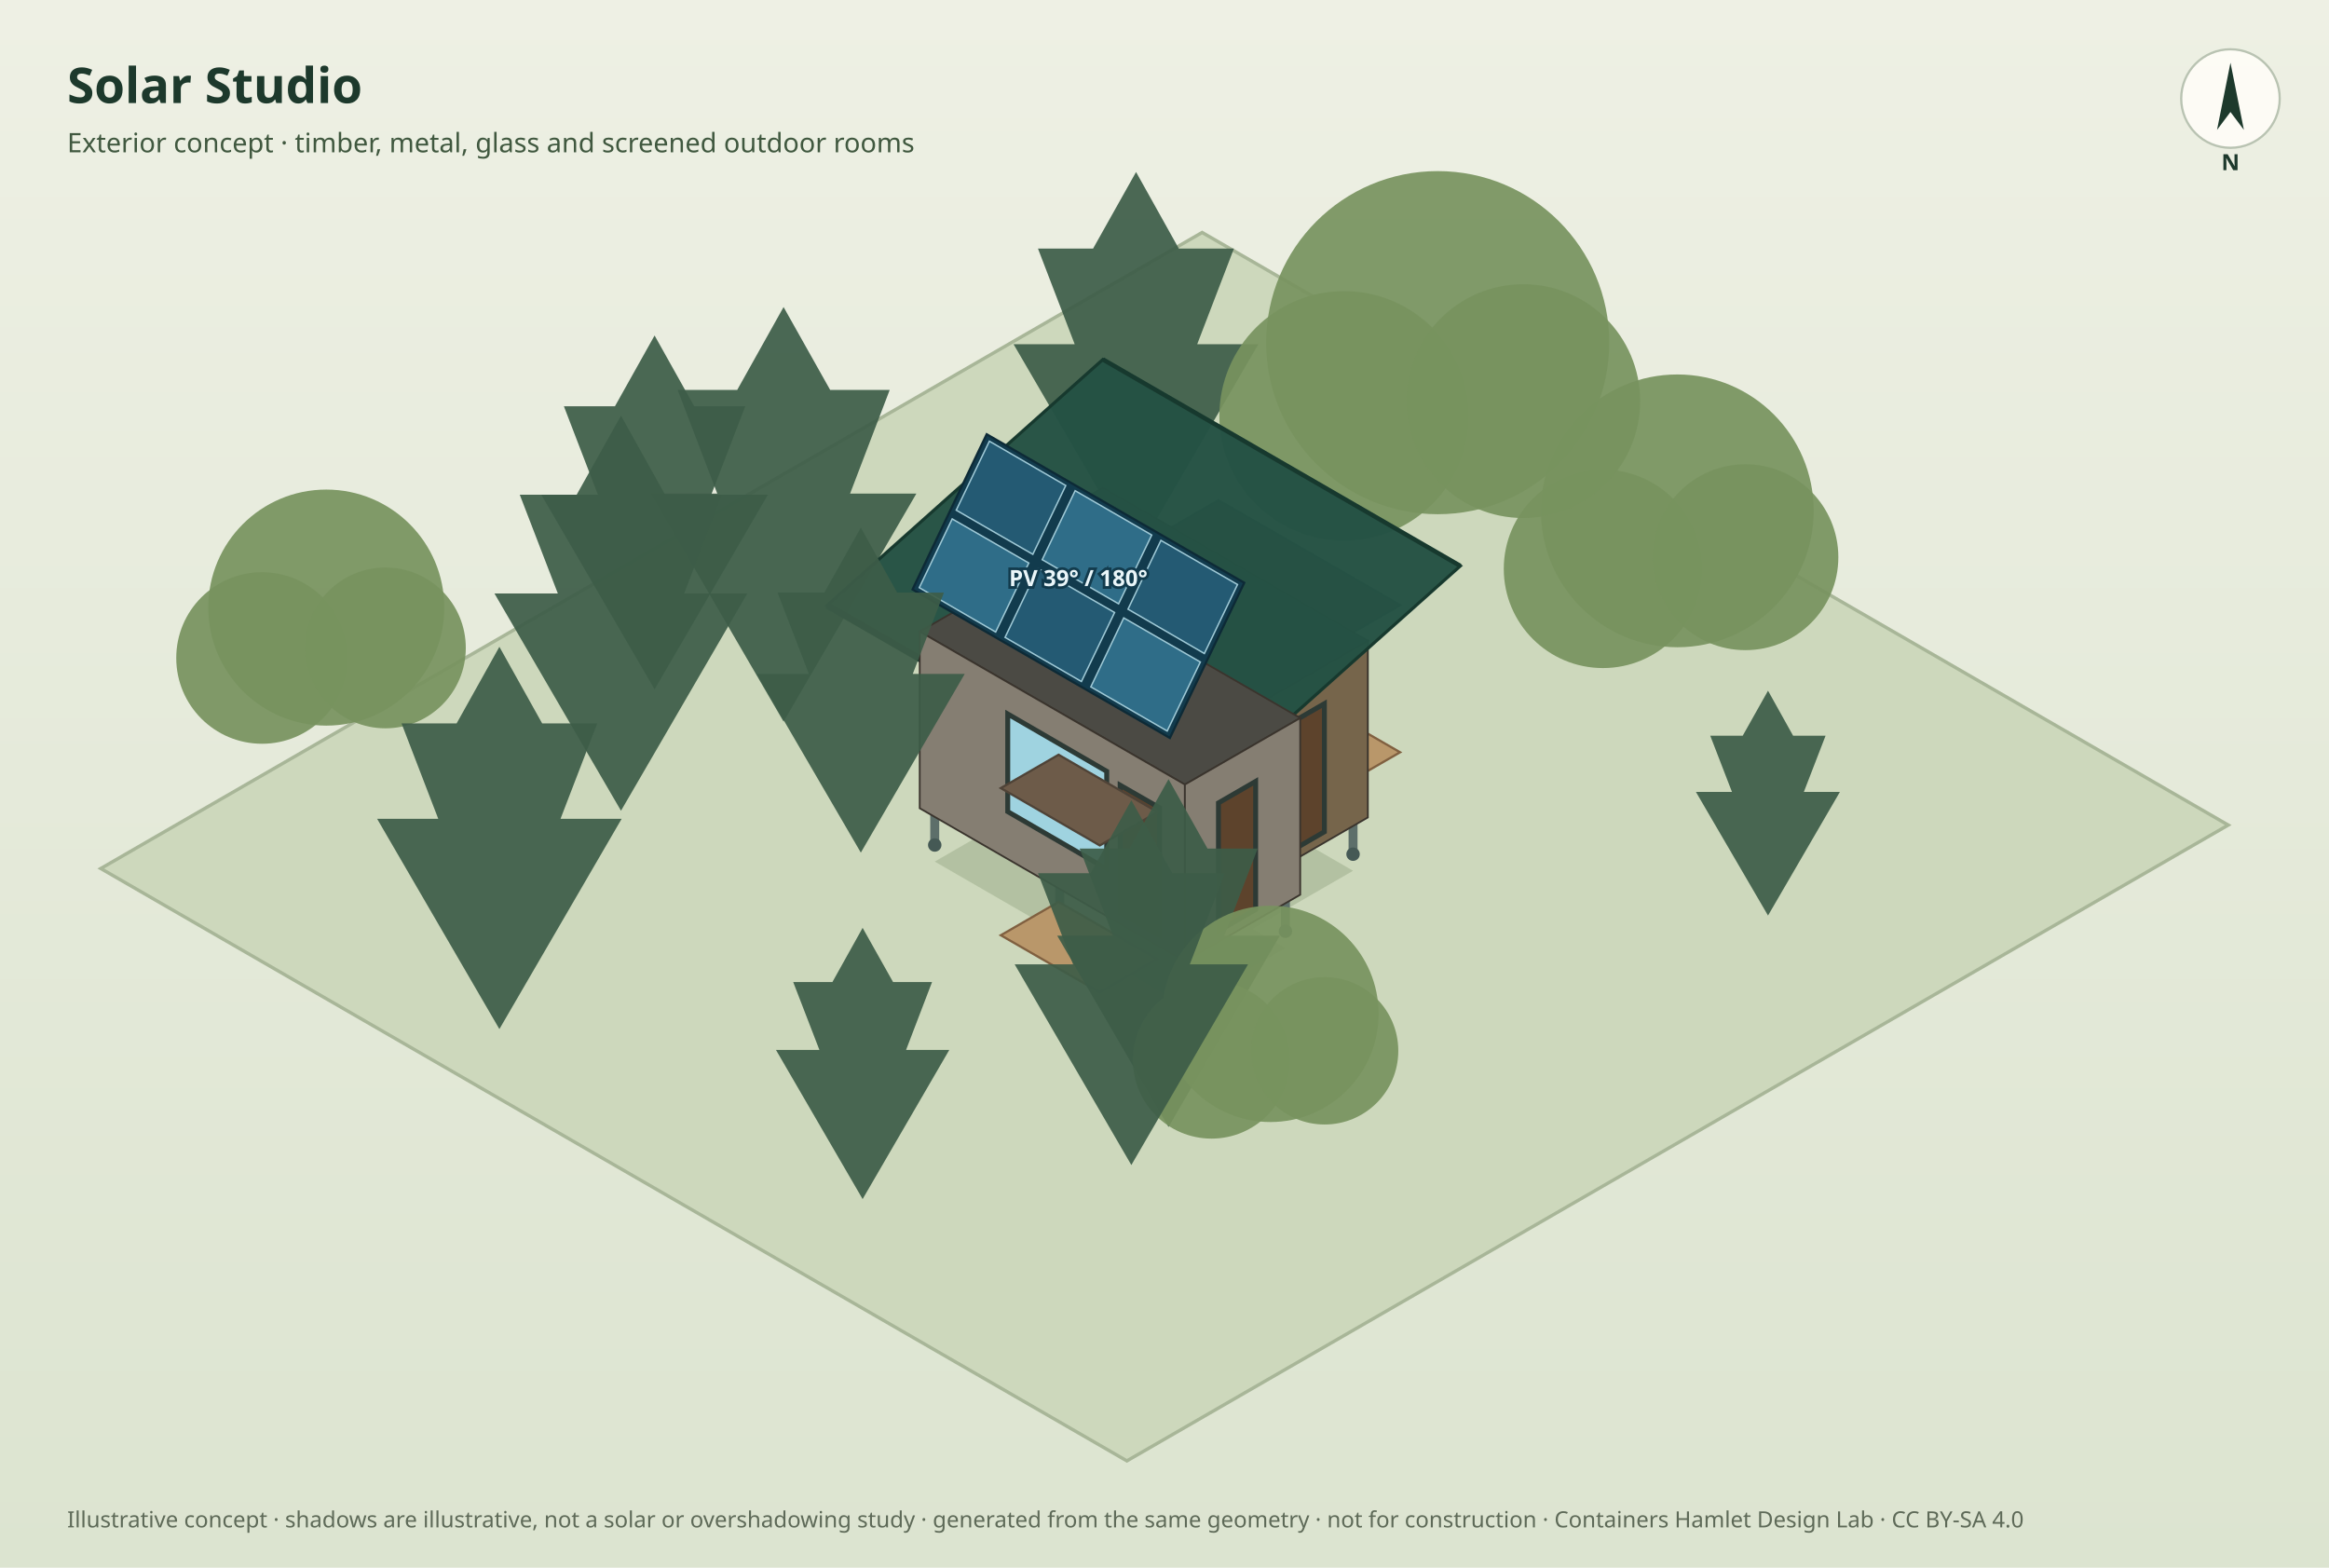
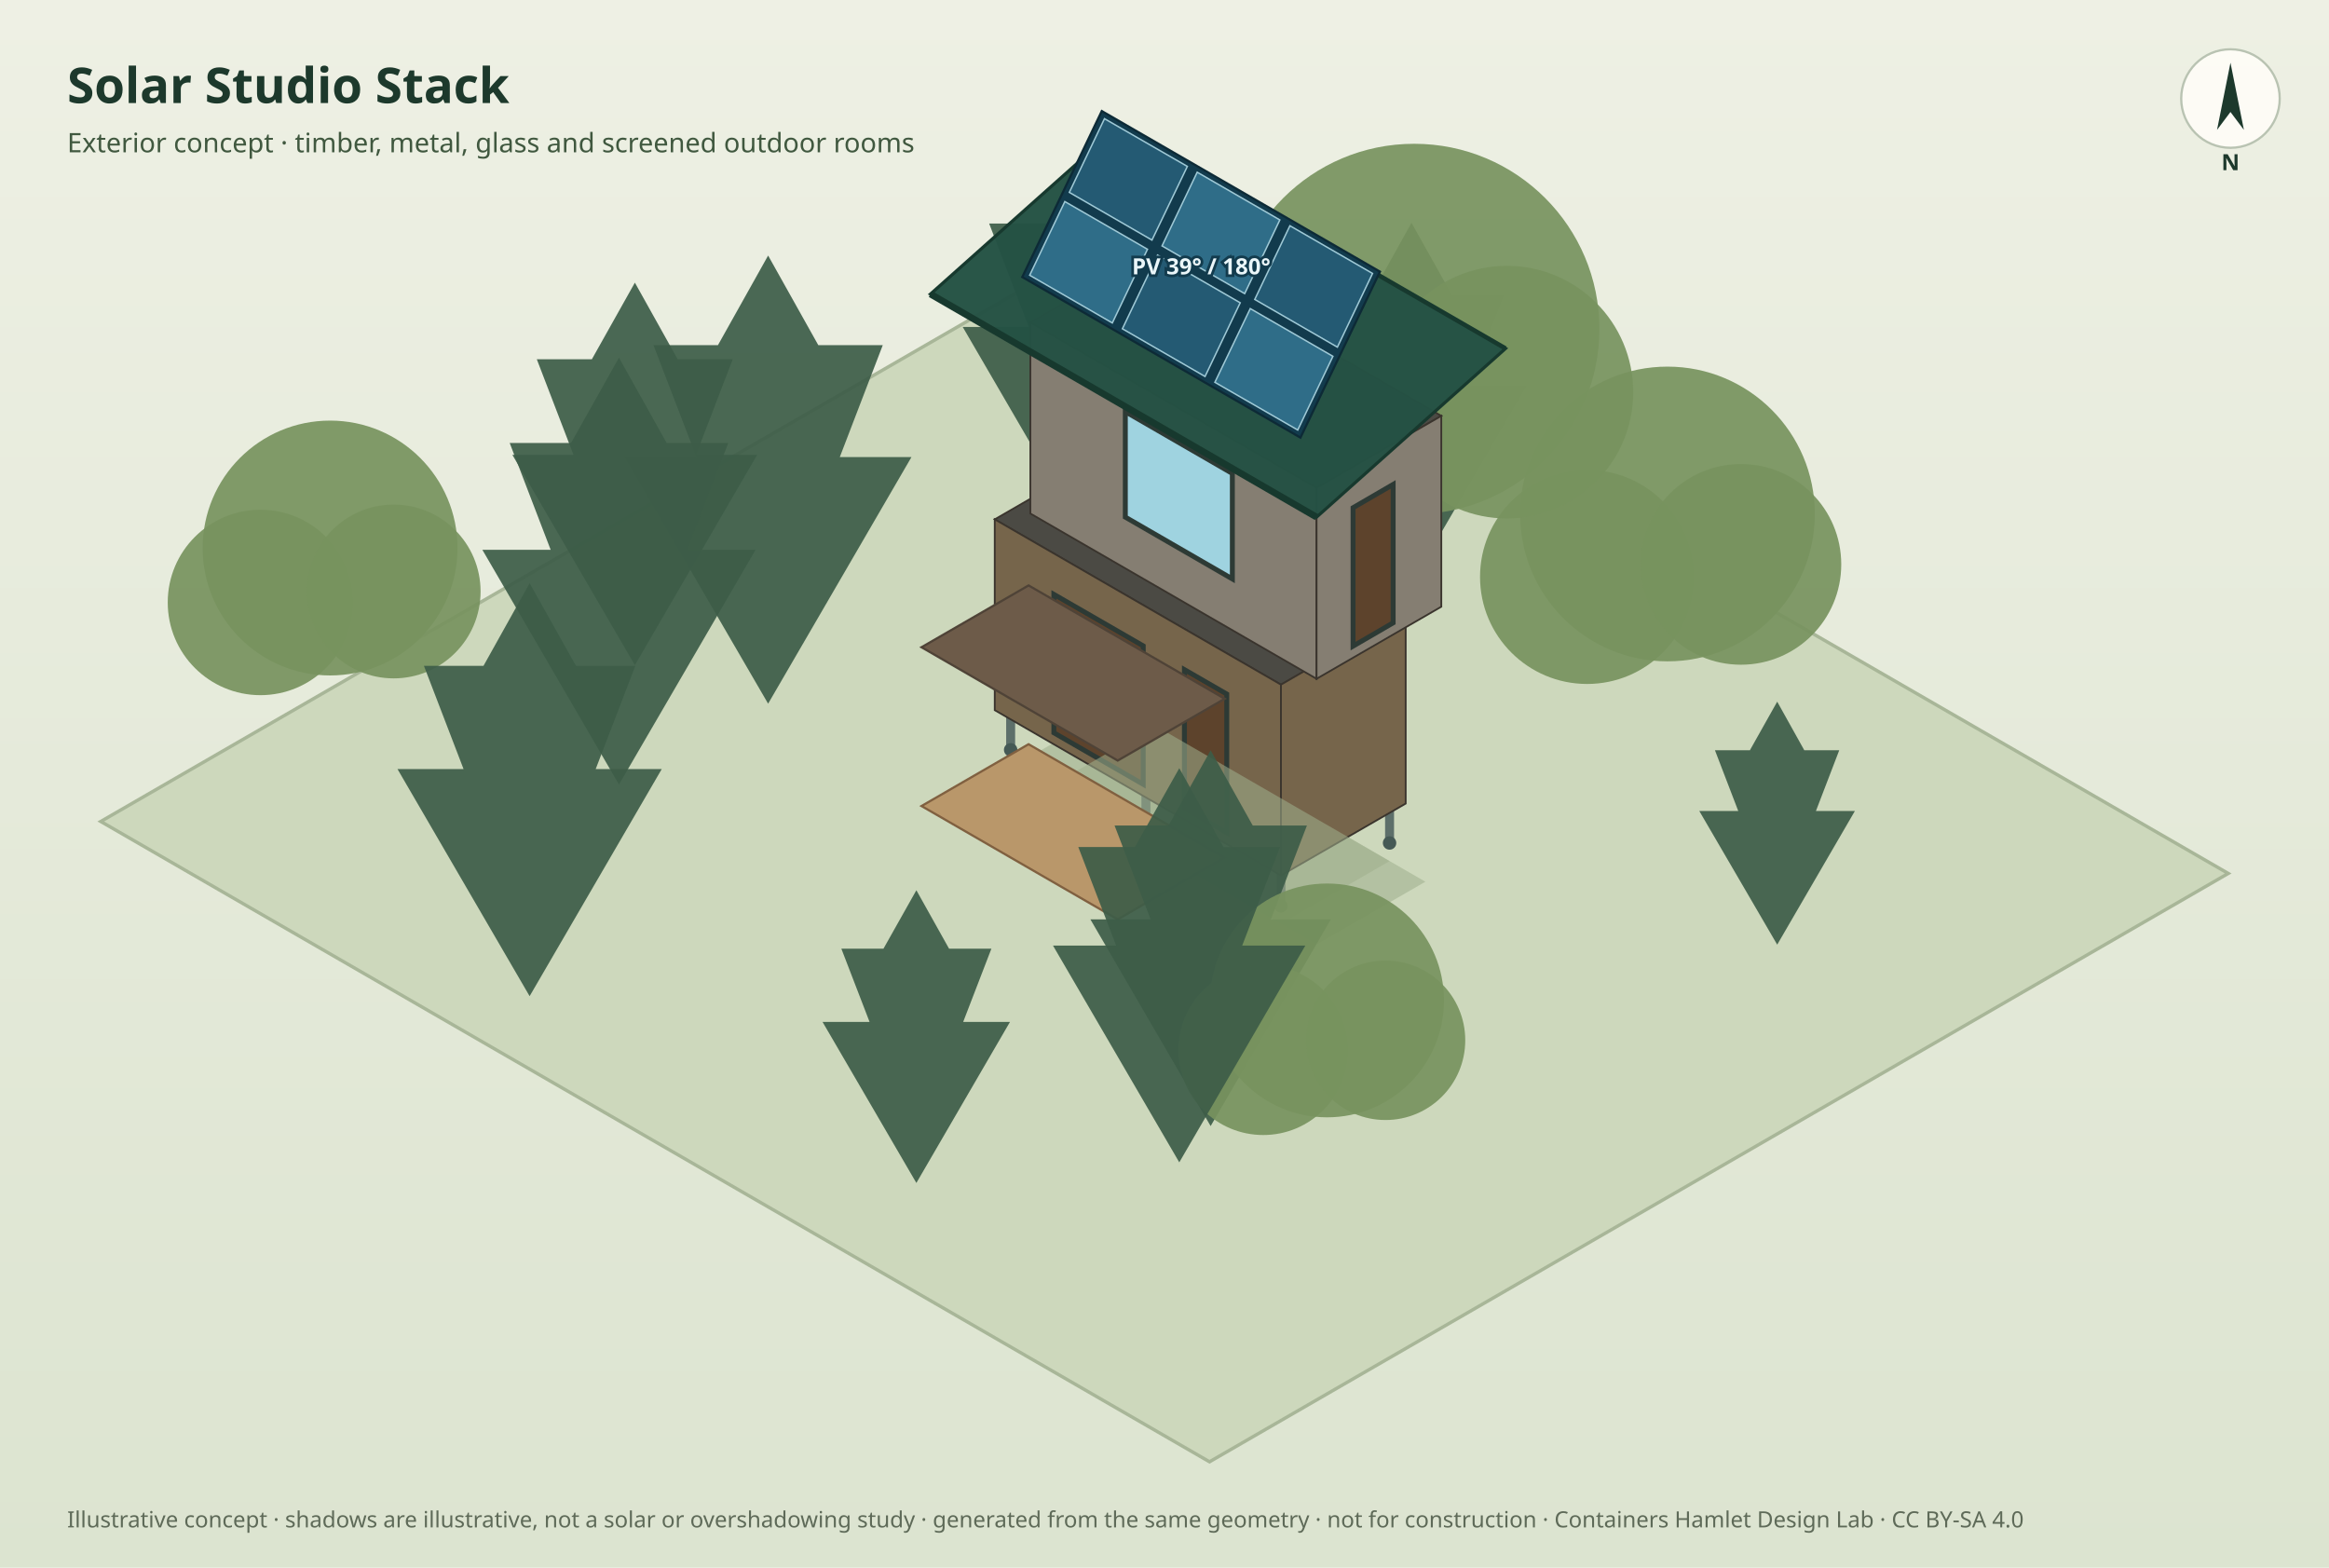
- <svg xmlns="http://www.w3.org/2000/svg" viewBox="0 0 1040 700" role="img" aria-labelledby="concept-hamlet-solar-studio-stack-exterior-t concept-hamlet-solar-studio-stack-exterior-d" data-plan-scale="21.3" data-plan-width="1040">
+ <svg xmlns="http://www.w3.org/2000/svg" viewBox="0 0 1040 700" role="img" aria-labelledby="concept-hamlet-solar-studio-stack-exterior-t concept-hamlet-solar-studio-stack-exterior-d" data-plan-scale="23" data-plan-width="1040">
  <defs>
    <linearGradient id="concept-hamlet-solar-studio-stack-exterior-sky" x1="0" y1="0" x2="0" y2="1">
      <stop offset="0" stop-color="#eef0e4" />
      <stop offset="1" stop-color="#dce4d0" />
    </linearGradient>
  </defs>
  <rect width="1040" height="700" fill="url(#concept-hamlet-solar-studio-stack-exterior-sky)" />
-   <path d="M536.8 103.8L995 368.4L503.2 652.3L45 387.8Z" fill="#cdd8bc" stroke="#a8b698" stroke-width="1.5" />
+   <path d="M499.9 104.2L995 390L540.1 652.7L45 366.8Z" fill="#cdd8bc" stroke="#a8b698" stroke-width="1.5" />
+   <g fill="#78935f" fill-opacity="0.92">
+     <circle cx="147.4" cy="244.7" r="56.9" />
+     <circle cx="116.3" cy="269" r="41.4" />
+     <circle cx="175.8" cy="264.1" r="38.8" />
+   </g>
  <g fill="#3d5d48" fill-opacity="0.92">
-     <path d="M507.3 247.6L561.9 153.7L534.6 153.7L551 111L526.4 111L507.3 76.8L488.1 111L463.5 111L479.9 153.7L452.6 153.7Z" />
+     <path d="M488.9 247.4L547.9 146L518.4 146L536.1 99.8L509.6 99.8L488.9 62.9L468.2 99.8L441.7 99.8L459.4 146L429.9 146Z" />
+   </g>
+   <g fill="#3d5d48" fill-opacity="0.92">
+     <path d="M630.3 260.6L681.9 172L656.1 172L671.6 131.8L648.4 131.8L630.3 99.5L612.3 131.8L589.1 131.8L604.6 172L578.8 172Z" />
  </g>
  <g fill="#78935f" fill-opacity="0.92">
-     <circle cx="749" cy="228.1" r="60.9" />
-     <circle cx="715.8" cy="254" r="44.3" />
-     <circle cx="779.4" cy="248.8" r="41.5" />
+     <circle cx="744.6" cy="229.5" r="65.8" />
+     <circle cx="708.7" cy="257.6" r="47.8" />
+     <circle cx="777.4" cy="252" r="44.8" />
  </g>
  <g fill="#78935f" fill-opacity="0.92">
-     <circle cx="642" cy="153" r="76.6" />
-     <circle cx="600.2" cy="185.7" r="55.7" />
-     <circle cx="680.2" cy="179.1" r="52.2" />
+     <circle cx="631.5" cy="146.9" r="82.7" />
+     <circle cx="586.4" cy="182.2" r="60.2" />
+     <circle cx="672.9" cy="175.1" r="56.4" />
  </g>
  <g fill="#3d5d48" fill-opacity="0.92">
-     <path d="M349.9 322.2L409.2 220.4L379.6 220.4L397.3 174.1L370.7 174.1L349.9 137.1L329.2 174.1L302.6 174.1L320.3 220.4L290.7 220.4Z" />
+     <path d="M343 314.2L407 204.1L375 204.1L394.2 154.1L365.4 154.1L343 114.1L320.6 154.1L291.8 154.1L311 204.1L279 204.1Z" />
  </g>
  <g fill="#3d5d48" fill-opacity="0.92">
-     <path d="M292.3 307.8L342.9 220.9L317.6 220.9L332.8 181.4L310 181.4L292.3 149.8L274.6 181.4L251.8 181.4L267 220.9L241.7 220.9Z" />
+     <path d="M283.5 297L338.1 203.1L310.8 203.1L327.2 160.4L302.6 160.4L283.5 126.2L264.3 160.4L239.7 160.4L256.1 203.1L228.8 203.1Z" />
  </g>
  <g fill="#3d5d48" fill-opacity="0.92">
-     <path d="M277.3 362L333.7 265L305.5 265L322.4 220.9L297 220.9L277.3 185.6L257.5 220.9L232.1 220.9L249.1 265L220.8 265Z" />
+     <path d="M276.4 350.3L337.4 245.5L306.9 245.5L325.2 197.8L297.7 197.8L276.4 159.7L255 197.8L227.6 197.8L245.9 245.5L215.4 245.5Z" />
  </g>
-   <path d="M544.1 289.1 625.2 335.9 581 361.4 499.9 314.6Z" fill="#b9976a" stroke="#806040" stroke-width="1" />
-   <path d="M544.1 223.4 625.2 270.2 581 295.8 499.9 248.9Z" fill="#6d5b49" stroke="#4f4337" stroke-width="1" />
-   <path d="M492.5 324.3 604.2 388.8 559.2 414.8 447.6 350.3Z" fill="#9eae8d" fill-opacity="0.55" />
-   <line x1="492.5" y1="316.9" x2="492.5" y2="300.5" stroke="#5d6f6a" stroke-width="4" />
-   <circle cx="492.5" cy="316.9" r="3" fill="#455955" />
-   <line x1="604.2" y1="381.4" x2="604.2" y2="365" stroke="#5d6f6a" stroke-width="4" />
-   <circle cx="604.2" cy="381.4" r="3" fill="#455955" />
-   <line x1="559.2" y1="407.3" x2="559.2" y2="391" stroke="#5d6f6a" stroke-width="4" />
-   <circle cx="559.2" cy="407.3" r="3" fill="#455955" />
-   <line x1="447.6" y1="342.8" x2="447.6" y2="326.5" stroke="#5d6f6a" stroke-width="4" />
-   <circle cx="447.6" cy="342.8" r="3" fill="#455955" />
-   <line x1="548.4" y1="349.1" x2="548.4" y2="332.8" stroke="#5d6f6a" stroke-width="4" />
-   <circle cx="548.4" cy="349.1" r="3" fill="#455955" />
-   <line x1="503.4" y1="375.1" x2="503.4" y2="358.7" stroke="#5d6f6a" stroke-width="4" />
-   <circle cx="503.4" cy="375.1" r="3" fill="#455955" />
-   <path d="M492.5 217.8 610.8 286.1 559.2 315.9 440.9 247.6Z" fill="#4b4a44" stroke="#3a342d" stroke-width="0.8" />
-   <path d="M440.9 326.5 559.2 394.8 559.2 315.9 440.9 247.6Z" fill="#76654b" stroke="#3a342d" stroke-width="0.8" />
-   <path d="M610.8 365 559.2 394.8 559.2 315.9 610.8 286.1Z" fill="#76654b" stroke="#3a342d" stroke-width="0.8" />
-   <path d="M465.5 335.8 502.3 357.1 502.3 299.9 465.5 278.6Z" fill="#5d432c" stroke="#2d3a35" stroke-width="2.2" />
-   <path d="M519.4 342.4 536.9 352.5 536.9 317.1 519.4 307Z" fill="#9fd3e0" stroke="#2d3a35" stroke-width="2.2" />
-   <path d="M591.4 371.4 573.9 381.5 573.9 324.3 591.4 314.2Z" fill="#5d432c" stroke="#2d3a35" stroke-width="2.2" />
-   <path d="M369.4 270.3 529.1 362.4 652.1 252.7 492.5 160.5Z" fill="#245244" fill-opacity="0.97" stroke="#17392e" stroke-width="1.4" />
-   <path d="M369.4 270.3 529.1 362.4" stroke="#17392e" stroke-width="3" />
-   <path d="M652.1 252.7 492.5 160.5" stroke="#17392e" stroke-width="2" />
-   <path d="M462.3 358.8 574 423.3 529.1 449.2 417.4 384.7Z" fill="#9eae8d" fill-opacity="0.55" />
-   <line x1="462.3" y1="351.3" x2="462.3" y2="335" stroke="#5d6f6a" stroke-width="4" />
-   <circle cx="462.3" cy="351.3" r="3" fill="#455955" />
-   <line x1="574" y1="415.8" x2="574" y2="399.5" stroke="#5d6f6a" stroke-width="4" />
-   <circle cx="574" cy="415.8" r="3" fill="#455955" />
-   <line x1="529.1" y1="441.8" x2="529.1" y2="425.4" stroke="#5d6f6a" stroke-width="4" />
-   <circle cx="529.1" cy="441.8" r="3" fill="#455955" />
-   <line x1="417.4" y1="377.3" x2="417.4" y2="360.9" stroke="#5d6f6a" stroke-width="4" />
-   <circle cx="417.4" cy="377.3" r="3" fill="#455955" />
-   <line x1="518.2" y1="383.6" x2="518.2" y2="367.2" stroke="#5d6f6a" stroke-width="4" />
-   <circle cx="518.2" cy="383.6" r="3" fill="#455955" />
-   <line x1="473.2" y1="409.5" x2="473.2" y2="393.2" stroke="#5d6f6a" stroke-width="4" />
-   <circle cx="473.2" cy="409.5" r="3" fill="#455955" />
-   <path d="M462.3 252.3 580.6 320.6 529.1 350.3 410.7 282Z" fill="#4b4a44" stroke="#3a342d" stroke-width="0.8" />
-   <path d="M410.7 360.9 529.1 429.2 529.1 350.3 410.7 282Z" fill="#857e72" stroke="#3a342d" stroke-width="0.8" />
-   <path d="M580.6 399.5 529.1 429.2 529.1 350.3 580.6 320.6Z" fill="#857e72" stroke="#3a342d" stroke-width="0.8" />
-   <path d="M450 362.4 494.2 388 494.2 344.4 450 318.8Z" fill="#9fd3e0" stroke="#2d3a35" stroke-width="2.2" />
-   <path d="M560.7 406.1 544.1 415.7 544.1 358.5 560.7 348.9Z" fill="#5d432c" stroke="#2d3a35" stroke-width="2.2" />
-   <path d="M500.2 407.8 517.8 417.9 517.8 360.7 500.2 350.6Z" fill="#5d432c" stroke="#2d3a35" stroke-width="2.2" />
-   <path d="M472.7 402.7 516.9 428.2 491.1 443.1 446.9 417.6Z" fill="#b9976a" stroke="#806040" stroke-width="1" />
-   <path d="M472.7 337 516.9 362.6 491.1 377.5 446.9 351.9Z" fill="#6d5b49" stroke="#4f4337" stroke-width="1" />
-   <path d="M407.5 263.2 522.4 329.5 555.6 260.2 440.6 193.9Z" fill="#123b4d" stroke="#0d2a36" stroke-width="1" />
-   <path d="M410.5 262.4 444.6 282.2 459.4 251.4 425.2 231.7Z" fill="#2f6d88" stroke="#9fc9d6" stroke-width="0.65" />
-   <path d="M448.8 284.6 482.9 304.3 497.7 273.5 463.5 253.8Z" fill="#245a73" stroke="#9fc9d6" stroke-width="0.65" />
-   <path d="M487.1 306.7 521.2 326.4 536 295.6 501.8 275.9Z" fill="#2f6d88" stroke="#9fc9d6" stroke-width="0.65" />
-   <path d="M427 227.8 461.2 247.5 475.9 216.8 441.8 197Z" fill="#245a73" stroke="#9fc9d6" stroke-width="0.65" />
-   <path d="M465.4 249.9 499.5 269.6 514.3 238.9 480.1 219.1Z" fill="#2f6d88" stroke="#9fc9d6" stroke-width="0.65" />
-   <path d="M503.7 272 537.8 291.8 552.6 261 518.4 241.3Z" fill="#245a73" stroke="#9fc9d6" stroke-width="0.65" />
-   <text x="481.5" y="261.7" text-anchor="middle" font-family="system-ui, sans-serif" font-size="10" font-weight="800" fill="#eaf6f9" stroke="#123b4d" stroke-width="2.4" paint-order="stroke">PV 39° / 180°</text>
-   <g fill="#78935f" fill-opacity="0.92">
-     <circle cx="145.7" cy="271.3" r="52.7" />
-     <circle cx="117" cy="293.8" r="38.3" />
-     <circle cx="172.1" cy="289.3" r="35.9" />
+   <path d="M499.9 314.8 620.5 384.5 572 412.5 451.3 342.8Z" fill="#9eae8d" fill-opacity="0.55" />
+   <line x1="499.9" y1="306.8" x2="499.9" y2="289.1" stroke="#5d6f6a" stroke-width="4" />
+   <circle cx="499.9" cy="306.8" r="3" fill="#455955" />
+   <line x1="620.5" y1="376.4" x2="620.5" y2="358.8" stroke="#5d6f6a" stroke-width="4" />
+   <circle cx="620.5" cy="376.4" r="3" fill="#455955" />
+   <line x1="572" y1="404.5" x2="572" y2="386.8" stroke="#5d6f6a" stroke-width="4" />
+   <circle cx="572" cy="404.5" r="3" fill="#455955" />
+   <line x1="451.3" y1="334.8" x2="451.3" y2="317.1" stroke="#5d6f6a" stroke-width="4" />
+   <circle cx="451.3" cy="334.8" r="3" fill="#455955" />
+   <line x1="560.2" y1="341.6" x2="560.2" y2="323.9" stroke="#5d6f6a" stroke-width="4" />
+   <circle cx="560.2" cy="341.6" r="3" fill="#455955" />
+   <line x1="511.7" y1="369.6" x2="511.7" y2="352" stroke="#5d6f6a" stroke-width="4" />
+   <circle cx="511.7" cy="369.6" r="3" fill="#455955" />
+   <path d="M499.9 199.7 627.7 273.5 572 305.7 444.2 231.9Z" fill="#4b4a44" stroke="#3a342d" stroke-width="0.8" />
+   <path d="M444.2 317.1 572 390.9 572 305.7 444.2 231.9Z" fill="#76654b" stroke="#3a342d" stroke-width="0.8" />
+   <path d="M627.7 358.8 572 390.9 572 305.7 627.7 273.5Z" fill="#76654b" stroke="#3a342d" stroke-width="0.8" />
+   <path d="M470.6 327.2 510.5 350.2 510.5 288.4 470.6 265.4Z" fill="#5d432c" stroke="#2d3a35" stroke-width="2.2" />
+   <path d="M528.9 360.8 547.8 371.8 547.8 309.9 528.9 299Z" fill="#5d432c" stroke="#2d3a35" stroke-width="2.2" />
+   <path d="M515.8 324 636.5 393.7 587.9 421.7 467.3 352Z" fill="#9eae8d" fill-opacity="0.55" />
+   <text x="551.9" y="161.9" text-anchor="middle" font-family="system-ui, sans-serif" font-size="10" font-weight="800" fill="#1d392c" stroke="#faf8f2" stroke-width="2.4" paint-order="stroke">M2 · LEVEL 2</text>
+   <path d="M515.8 111.9 643.6 185.7 587.9 217.8 460.1 144Z" fill="#4b4a44" stroke="#3a342d" stroke-width="0.8" />
+   <path d="M460.1 229.3 587.9 303.1 587.9 217.8 460.1 144Z" fill="#857e72" stroke="#3a342d" stroke-width="0.8" />
+   <path d="M643.6 270.9 587.9 303.1 587.9 217.8 643.6 185.7Z" fill="#857e72" stroke="#3a342d" stroke-width="0.8" />
+   <path d="M502.5 230.9 550.3 258.5 550.3 211.4 502.5 183.8Z" fill="#9fd3e0" stroke="#2d3a35" stroke-width="2.2" />
+   <path d="M622.1 278.1 604.2 288.5 604.2 226.7 622.1 216.3Z" fill="#5d432c" stroke="#2d3a35" stroke-width="2.2" />
+   <path d="M415.5 131.3 587.9 230.9 672.3 155.6 499.9 56.1Z" fill="#245244" fill-opacity="0.97" stroke="#17392e" stroke-width="1.4" />
+   <path d="M415.5 131.3 587.9 230.9" stroke="#17392e" stroke-width="3" />
+   <path d="M672.3 155.6 499.9 56.1" stroke="#17392e" stroke-width="2" />
+   <path d="M459.3 332.3 546.9 382.9 499.1 410.5 411.5 359.9Z" fill="#b9976a" stroke="#806040" stroke-width="1" />
+   <path d="M459.3 261.4 546.9 312 499.1 339.6 411.5 289Z" fill="#6d5b49" stroke="#4f4337" stroke-width="1" />
+   <path d="M456.5 123.7 580.7 195.4 616.2 121.3 492 49.6Z" fill="#123b4d" stroke="#0d2a36" stroke-width="1" />
+   <path d="M459.8 122.9 496.7 144.2 512.4 111.3 475.5 90Z" fill="#2f6d88" stroke="#9fc9d6" stroke-width="0.65" />
+   <path d="M501.2 146.8 538.1 168.1 553.8 135.2 516.9 113.9Z" fill="#245a73" stroke="#9fc9d6" stroke-width="0.65" />
+   <path d="M542.5 170.7 579.5 192 595.2 159.1 558.3 137.8Z" fill="#2f6d88" stroke="#9fc9d6" stroke-width="0.65" />
+   <path d="M477.5 85.9 514.4 107.2 530.2 74.3 493.2 53Z" fill="#245a73" stroke="#9fc9d6" stroke-width="0.65" />
+   <path d="M518.9 109.8 555.8 131.1 571.5 98.2 534.6 76.9Z" fill="#2f6d88" stroke="#9fc9d6" stroke-width="0.65" />
+   <path d="M560.3 133.7 597.2 155 612.9 122.1 576 100.8Z" fill="#245a73" stroke="#9fc9d6" stroke-width="0.65" />
+   <text x="536.4" y="122.5" text-anchor="middle" font-family="system-ui, sans-serif" font-size="10" font-weight="800" fill="#eaf6f9" stroke="#123b4d" stroke-width="2.4" paint-order="stroke">PV 39° / 180°</text>
+   <g fill="#3d5d48" fill-opacity="0.92">
+     <path d="M540.6 502.8L594.3 410.5L567.5 410.5L583.6 368.6L559.4 368.6L540.6 335L521.8 368.6L497.7 368.6L513.8 410.5L486.9 410.5Z" />
  </g>
  <g fill="#3d5d48" fill-opacity="0.92">
-     <path d="M521.8 503.2L571.5 417.8L546.7 417.8L561.6 378.9L539.2 378.9L521.8 347.9L504.4 378.9L482.1 378.9L497 417.8L472.1 417.8Z" />
+     <path d="M409.2 528.2L451 456.3L430.1 456.3L442.7 423.6L423.8 423.6L409.2 397.5L394.5 423.6L375.7 423.6L388.3 456.3L367.3 456.3Z" />
  </g>
  <g fill="#3d5d48" fill-opacity="0.92">
-     <path d="M385.2 535.4L423.9 468.8L404.6 468.8L416.2 438.5L398.8 438.5L385.2 414.3L371.7 438.5L354.2 438.5L365.9 468.8L346.5 468.8Z" />
+     <path d="M793.6 421.8L828.3 362.1L810.9 362.1L821.3 335L805.7 335L793.6 313.3L781.4 335L765.8 335L776.2 362.1L758.8 362.1Z" />
  </g>
  <g fill="#3d5d48" fill-opacity="0.92">
-     <path d="M789.5 408.8L821.6 353.6L805.5 353.6L815.2 328.5L800.7 328.5L789.5 308.4L778.2 328.5L763.7 328.5L773.4 353.6L757.3 353.6Z" />
+     <path d="M236.5 444.8L295.5 343.4L266 343.4L283.7 297.3L257.2 297.3L236.5 260.4L215.9 297.3L189.3 297.3L207 343.4L177.5 343.4Z" />
+   </g>
+   <g fill="#78935f" fill-opacity="0.92">
+     <circle cx="592.6" cy="446.7" r="52.2" />
+     <circle cx="564.1" cy="468.9" r="37.9" />
+     <circle cx="618.7" cy="464.5" r="35.6" />
  </g>
  <g fill="#3d5d48" fill-opacity="0.92">
-     <path d="M223 459.5L277.6 365.6L250.3 365.6L266.7 323L242.1 323L223 288.8L203.9 323L179.3 323L195.7 365.6L168.4 365.6Z" />
+     <path d="M526.6 519L582.9 422.2L554.7 422.2L571.6 378.2L546.3 378.2L526.6 343L506.8 378.2L481.5 378.2L498.4 422.2L470.2 422.2Z" />
  </g>
-   <g fill="#3d5d48" fill-opacity="0.92">
-     <path d="M384.4 380.7L430.8 300.9L407.6 300.9L421.5 264.6L400.6 264.6L384.4 235.6L368.1 264.6L347.2 264.6L361.2 300.9L337.9 300.9Z" />
-   </g>
-   <g fill="#78935f" fill-opacity="0.92">
-     <circle cx="567.3" cy="452.7" r="48.3" />
-     <circle cx="541" cy="473.3" r="35.1" />
-     <circle cx="591.5" cy="469.2" r="32.9" />
-   </g>
-   <g fill="#3d5d48" fill-opacity="0.92">
-     <path d="M505.2 520.2L557.3 430.6L531.3 430.6L546.9 389.9L523.5 389.9L505.2 357.3L487 389.9L463.5 389.9L479.2 430.6L453.1 430.6Z" />
-   </g>
-   <text x="30" y="46" font-family="system-ui, sans-serif" font-size="22" font-weight="800" fill="#1d392c">Solar Studio</text>
+   <text x="30" y="46" font-family="system-ui, sans-serif" font-size="22" font-weight="800" fill="#1d392c">Solar Studio Stack</text>
  <text x="30" y="68" font-family="system-ui, sans-serif" font-size="12" fill="#40583f">Exterior concept · timber, metal, glass and screened outdoor rooms</text>
  <g aria-hidden="true">
    <circle cx="996" cy="44" r="22" fill="#fffdf7" fill-opacity="0.9" stroke="#b9c3b2" />
    <path d="M996 28l6 30l-6 -8l-6 8z" fill="#1d392c" />
    <text x="996" y="76" text-anchor="middle" font-size="10" font-weight="700" font-family="system-ui, sans-serif" fill="#1d392c">N</text>
  </g>
  <text x="30" y="682" font-family="system-ui, sans-serif" font-size="10" fill="#5e6a58">Illustrative concept · shadows are illustrative, not a solar or overshadowing study · generated from the same geometry · not for construction · Containers Hamlet Design Lab · CC BY-SA 4.0</text>
</svg>
